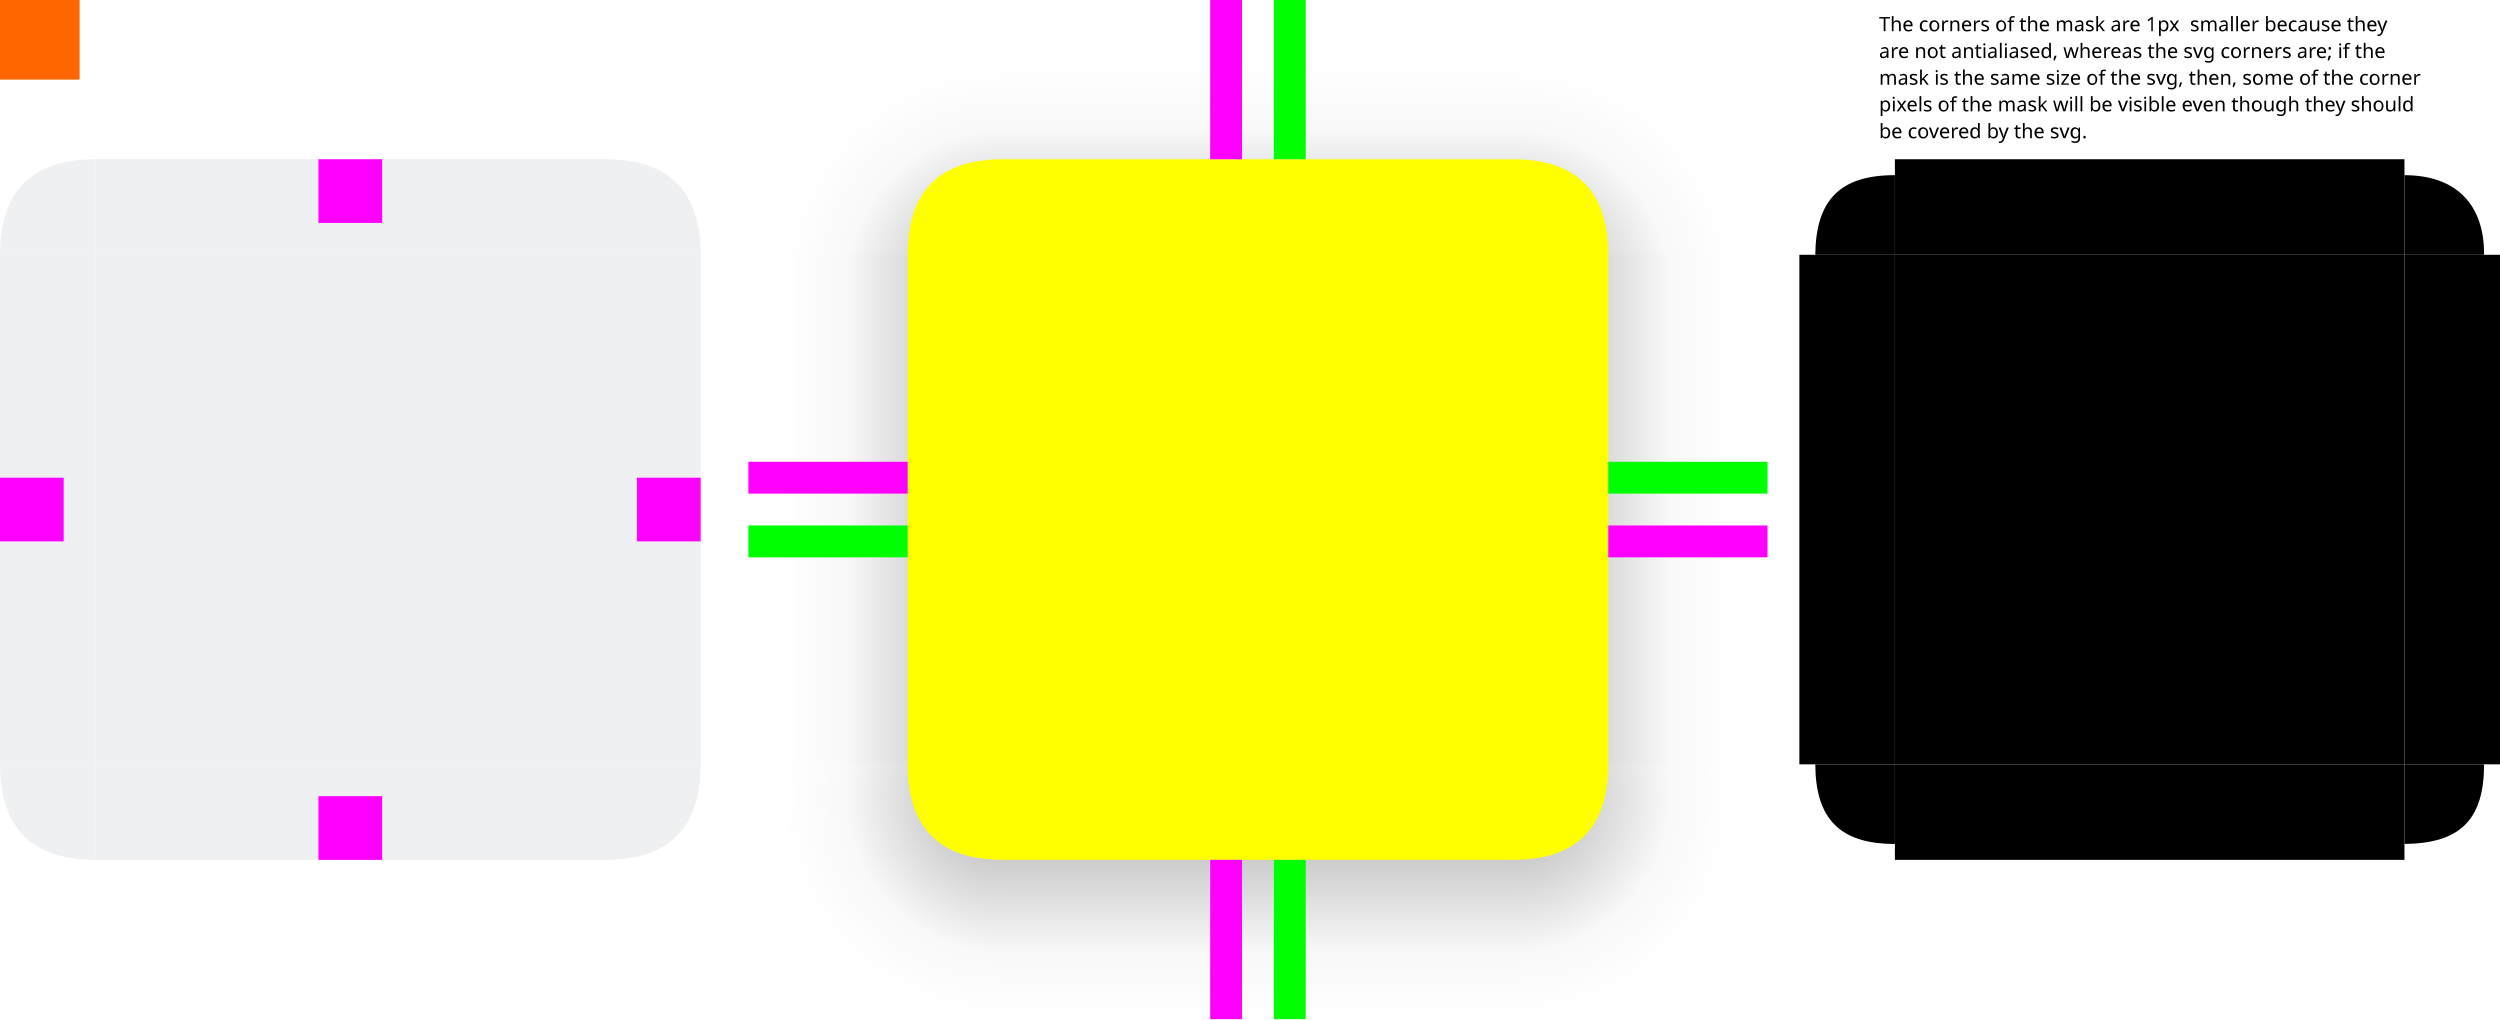
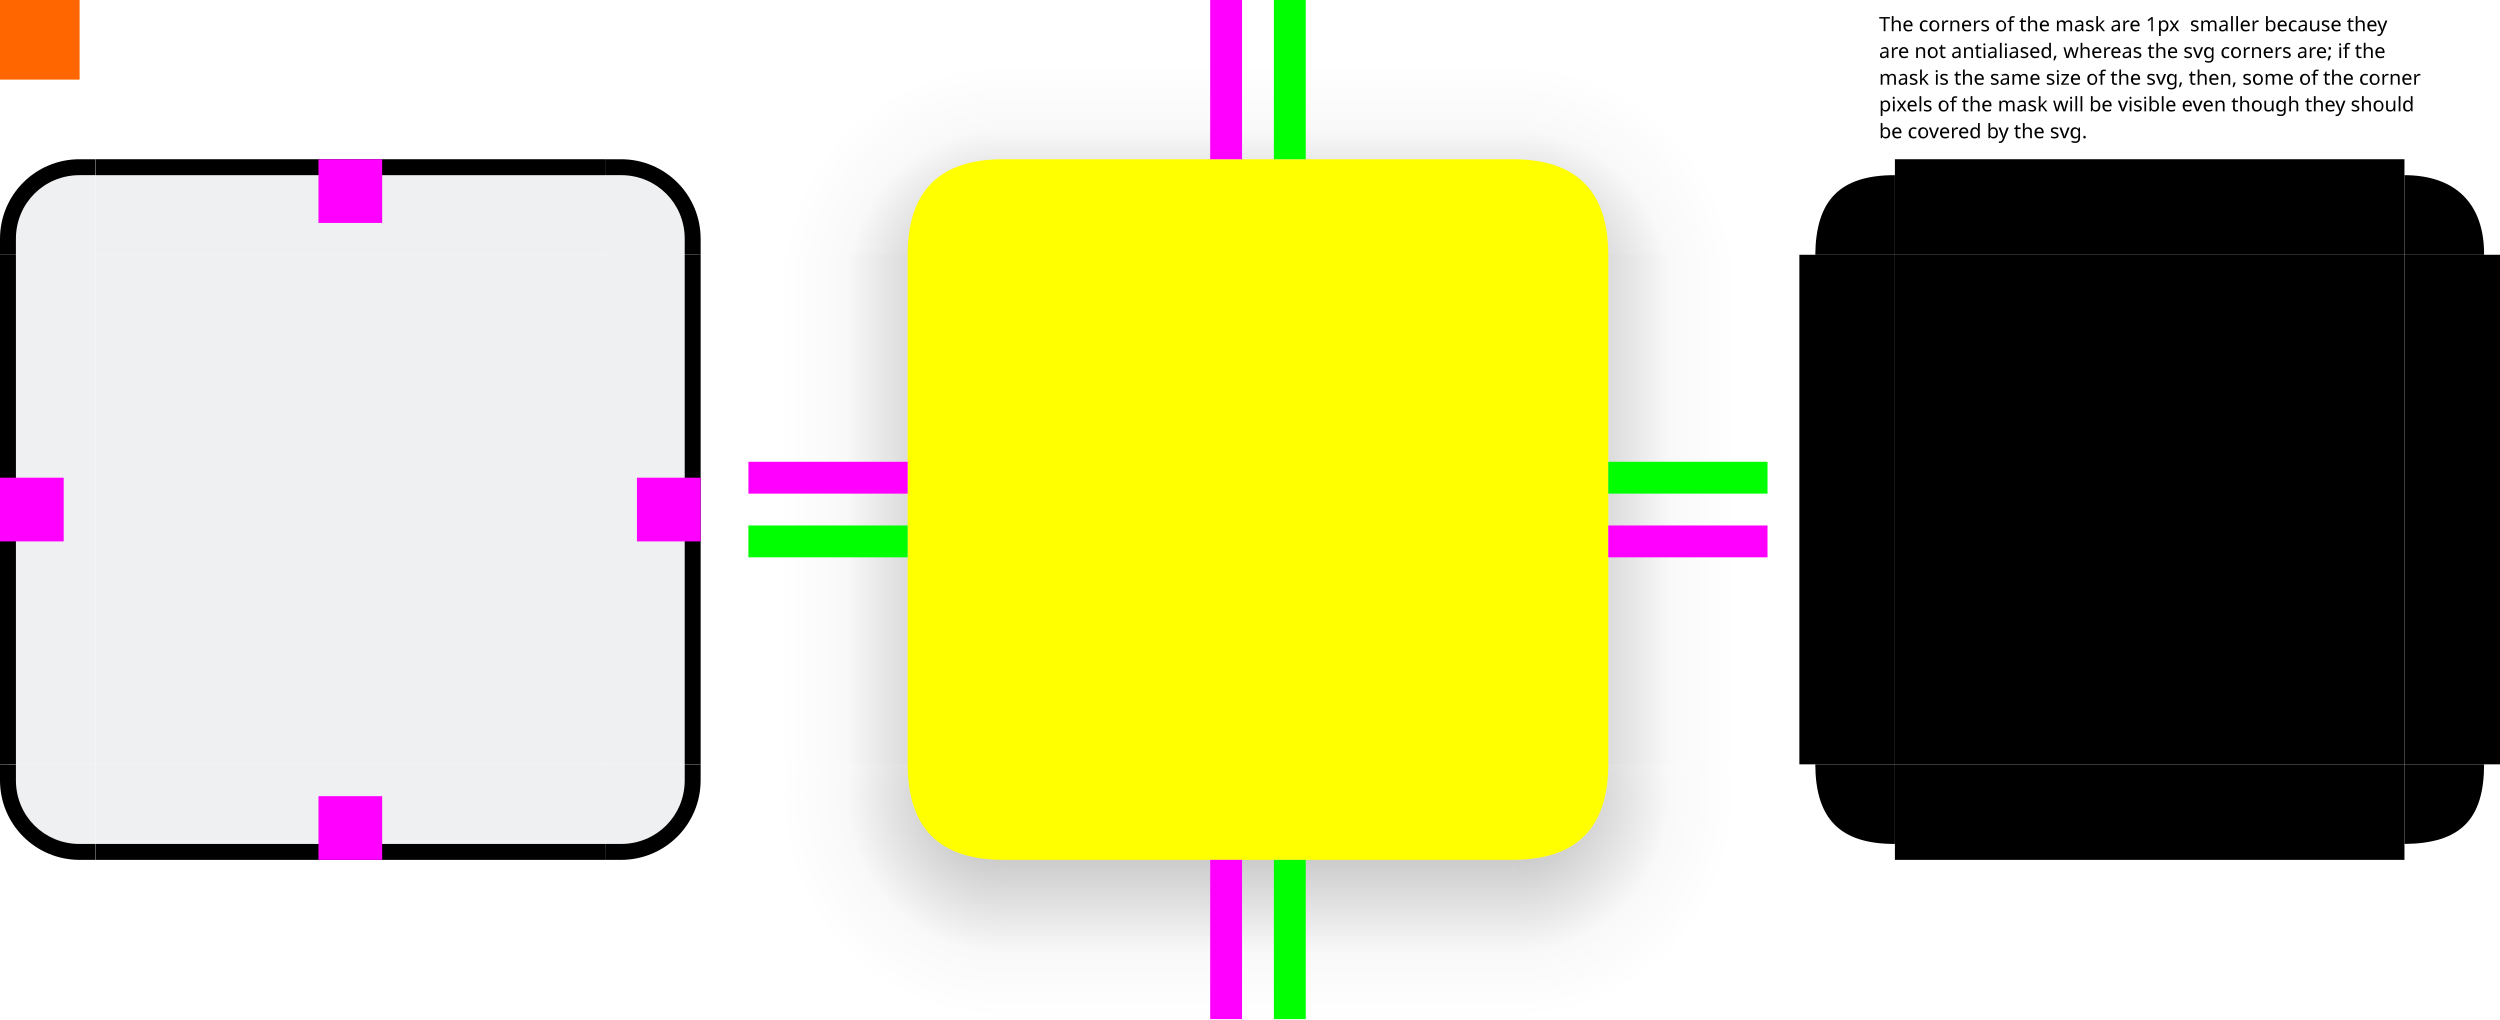
<svg xmlns="http://www.w3.org/2000/svg" xmlns:xlink="http://www.w3.org/1999/xlink" id="svg2" height="64" viewBox="0 0 157 64" width="157" version="1.1">
  <defs id="defs15">
    <style type="text/css" id="current-color-scheme">
            .ColorScheme-Text {
                color:#232629;
                stop-color:#232629;
            }
            .ColorScheme-Background {
                color:#eff0f1;
                stop-color:#eff0f1;
            }
        </style>
    <linearGradient id="shadow-side" gradientUnits="userSpaceOnUse">
      <stop id="stop1762" offset="0" style="stop-color:#000;stop-opacity:.2" />
      <stop id="stop1760" offset=".333" style="stop-color:#000;stop-opacity:.1" />
      <stop id="stop1758" offset=".5" style="stop-color:#000;stop-opacity:.05" />
      <stop id="stop1756" offset=".583" style="stop-color:#000;stop-opacity:.025" />
      <stop id="stop1754" offset="1" style="stop-color:#000;stop-opacity:0" />
    </linearGradient>
    <linearGradient id="shadow-corner" gradientUnits="userSpaceOnUse">
      <stop id="stop11958" offset="0" style="stop-color:#000;stop-opacity:1" />
      <stop id="stop11960" offset=".286" style="stop-color:#000;stop-opacity:.2" />
      <stop id="stop11962" offset=".524" style="stop-color:#000;stop-opacity:.1" />
      <stop id="stop11966" offset=".643" style="stop-color:#000;stop-opacity:.05" />
      <stop id="stop11968" offset=".702" style="stop-color:#000;stop-opacity:.025" />
      <stop id="stop11970" offset="1" style="stop-color:#000;stop-opacity:0" />
    </linearGradient>
    <radialGradient xlink:href="#shadow-corner" id="radialGradient3268-6-6" cx="93.143" cy="50" fx="93.143" fy="50" r="6.5" gradientUnits="userSpaceOnUse" gradientTransform="matrix(0,2.153846,-2.153846,0,107.6923,-202.6154)" />
    <linearGradient xlink:href="#shadow-side" id="linearGradient4945" gradientUnits="userSpaceOnUse" x1="16" y1="14" x2="16" y2="4" />
    <linearGradient xlink:href="#shadow-side" id="linearGradient1734" gradientUnits="userSpaceOnUse" x1="16" y1="6" x2="16" y2="16" />
    <linearGradient xlink:href="#shadow-side" id="linearGradient1984" gradientUnits="userSpaceOnUse" x1="12" y1="16" x2="2" y2="16" />
    <linearGradient xlink:href="#shadow-side" id="linearGradient8667" gradientUnits="userSpaceOnUse" x1="4" y1="16" x2="14" y2="16" />
    <radialGradient xlink:href="#shadow-corner" id="radialGradient3268" cx="95" cy="50" fx="95" fy="50" r="6.5" gradientUnits="userSpaceOnUse" gradientTransform="matrix(0,2.153846,-2.153846,0,107.6923,-202.6154)" />
    <radialGradient xlink:href="#shadow-corner" id="radialGradient3268-4" cx="95" cy="50" fx="95" fy="50" r="6.5" gradientUnits="userSpaceOnUse" gradientTransform="matrix(0,2.153846,-2.153846,0,107.6923,-202.6154)" />
    <radialGradient xlink:href="#shadow-corner" id="radialGradient3268-6" cx="93.143" cy="50" fx="93.143" fy="50" r="6.5" gradientUnits="userSpaceOnUse" gradientTransform="matrix(0,2.153846,-2.153846,0,107.6923,-202.6154)" />
  </defs>
  <g id="shadow-bottomright-9" transform="translate(95,48)" />
  <rect id="hint-tile-center" height="5" style="fill:#ff6600" width="5" x="0" y="0" />
  <g id="top" transform="translate(6,10)">
    <rect id="rect4152" height="6" style="fill:currentColor" class="ColorScheme-Background" width="32" x="0" y="0" />
+     <path d="M 0,0 V 1 H 32 V 0 Z" id="path1785-1" class="ColorScheme-Frame" fill="currentColor" />
  </g>
  <g id="bottom" transform="translate(6,48)">
    <rect id="rect4148" height="6" style="fill:currentColor" class="ColorScheme-Background" width="32" x="0" y="0" />
+     <path d="M 0,5 V 6 H 32 V 5 Z" id="path1785" class="ColorScheme-Frame" fill="currentColor" />
  </g>
  <g id="left" transform="translate(0,16)">
    <rect id="rect4144" height="32" style="fill:currentColor" class="ColorScheme-Background" width="6" x="0" y="0" />
+     <path d="M 0,32 H 1 V 0 H 0 Z" id="path1785-9" class="ColorScheme-Frame" fill="currentColor" />
  </g>
  <g id="right" transform="translate(38,16)">
    <rect id="rect4140" height="32" style="fill:currentColor" class="ColorScheme-Background" width="6" x="0" y="0" />
+     <path d="M 5,32 H 6 V 0 H 5 Z" id="path1785-7" class="ColorScheme-Frame" fill="currentColor" />
  </g>
  <g id="center" transform="translate(6,16)">
    <rect id="rect4138" height="32" style="fill:currentColor" class="ColorScheme-Background" width="32" x="0" y="0" />
  </g>
  <g id="topleft" transform="translate(0,10)">
    <path d="M 0,6 H 6 V 0 C 2,0 0,2 0,6 Z" style="fill:currentColor" class="ColorScheme-Background" id="path3115" />
+     <path d="M 1e-5,6 H 0.999 V 5 c 0,-2.233 1.766,-4 3.997,-4 h 0.999 l 0.004,-1 H 4.997 C 2.229,0 0,2.23 0,5 Z" style="fill:currentColor;stroke-width:1" class="ColorScheme-Frame" id="path1308-6-7" />
  </g>
  <g id="topright" transform="translate(38,10)">
    <path d="M 0,0 V 6 H 6 C 6,2 4,0 0,0 Z" style="fill:currentColor" class="ColorScheme-Background" id="path3118" />
+     <path d="m 0,1e-5 v 0.999 h 1 c 2.233,0 4,1.766 4,3.997 V 5.996 L 6,6 V 4.997 C 6,2.229 3.77,0 1,0 Z" style="fill:currentColor;stroke-width:1" class="ColorScheme-Frame" id="path1308-6-6" />
  </g>
  <g id="bottomleft" transform="translate(0,48)">
    <path d="M 6,6 V 0 H 0 c 0,4 2,6 6,6 z" style="fill:currentColor" class="ColorScheme-Background" id="path3124" />
+     <path d="M 6,6 V 5.001 H 5 c -2.233,0 -4,-1.766 -4,-3.997 V 0.004 L 0,0 V 1.003 C 0,3.771 2.23,6 5,6 Z" style="fill:currentColor;stroke-width:1" class="ColorScheme-Frame" id="path1308-6" />
  </g>
  <g id="bottomright" transform="translate(38,48)">
    <path d="M 0,6 V 0 H 6 C 6,4 4,6 0,6 Z" style="fill:currentColor" class="ColorScheme-Background" id="path3121" />
+     <path d="M 6,0 H 5.001 v 1 c 0,2.233 -1.766,4 -3.997,4 H 0.004 L 0,6 H 1.003 C 3.771,6 6,3.77 6,1 Z" style="fill:currentColor;stroke-width:1" class="ColorScheme-Frame" id="path1308-6-3" />
  </g>
  <rect id="hint-top-margin" height="4" style="fill:#ff00ff;stroke-width:1" width="4" x="20" y="10" />
  <rect id="hint-bottom-margin" height="4" style="fill:#ff00ff;stroke-width:1" width="4" x="20" y="50" />
  <rect id="hint-right-margin" height="4" style="fill:#ff00ff;stroke-width:1" width="4" x="40" y="30" />
  <rect id="hint-left-margin" height="4" style="fill:#ff00ff;stroke-width:1" width="4" x="0" y="30" />
  <rect id="hint-top-inset" height="9.9999999e-09" style="fill:#00ff00" width="4" x="20" y="10" />
  <rect id="hint-bottom-inset" height="9.9999999e-09" style="fill:#00ff00" width="4" x="20" y="54" />
  <rect id="hint-left-inset" height="4" style="fill:#00ff00" width="9.9999999e-09" x="0" y="30" />
  <rect id="hint-right-inset" height="4" style="fill:#00ff00" width="9.9999999e-09" x="44" y="30" />
  <rect id="mask-top" height="6" width="32" x="119" y="10" />
  <rect id="mask-center" height="32" width="32" x="119" y="16" />
  <rect id="mask-bottom" height="6" transform="scale(1,-1)" width="32" x="119" y="-54" />
  <rect id="mask-left" height="32" width="6" x="113" y="16" />
  <rect id="mask-right" height="32" width="6" x="151" y="16" />
  <path id="mask-topleft" d="m 114,16 h -1 6 v -6 1 c -3.457,-0.005 -4.963,1.573 -5,5 z" />
  <g id="shadow-center" transform="translate(63,16)">
    <rect id="rect4908" height="32" style="opacity:0.001;fill-opacity:0.001" width="32" x="0" y="0" />
  </g>
  <path style="fill:#ffff00;stroke-width:2;stroke-linecap:round" d="m 63,10 h 32 c 4,0 6,2 6,6 v 32 c 0,4 -2,6 -6,6 H 63 c -4,0 -6,-2 -6,-6 V 16 c 0,-4 2,-6 6,-6 z" id="path838" />
  <g id="shadow-topleft" transform="rotate(180,31.5,8)">
    <path d="M 0,6 V 0 H 6 C 6,4 4,6 0,6 Z" style="opacity:0.001;fill:#000000;fill-opacity:0.004" id="path95-4-2" />
    <path id="path2368-7-5" style="fill:url(#radialGradient3268-6-6);fill-opacity:1;fill-rule:evenodd;stroke-width:1" d="M 6,0 C 6,4 4,6 0,6 V 16 H 3 C 10.18,16 16,10.18 16,3 V 0 Z" />
  </g>
  <g id="shadow-top" transform="translate(63)">
    <rect id="st" height="10" width="32" style="fill:url(#linearGradient4945);fill-opacity:1" x="0" y="0" />
    <rect id="rect1546" height="6" style="opacity:0.001;fill:#000000;fill-opacity:0.004;fill-rule:evenodd" width="32" y="10" x="0" />
  </g>
  <g id="shadow-bottom" transform="translate(63,48)">
    <rect id="rect1546-6" height="6" style="opacity:0.001;fill:#000000;fill-opacity:0.004;fill-rule:evenodd" width="32" x="0" y="0" />
    <rect id="sb" height="10" width="32" y="6" style="fill:url(#linearGradient1734);fill-opacity:1" x="0" />
  </g>
  <g id="shadow-left" transform="translate(47,16)">
    <rect id="sl" height="32" width="10" style="fill:url(#linearGradient1984);fill-opacity:1" x="0" y="0" />
    <rect id="rect1546-3-7" height="32" style="opacity:0.001;fill:#000000;fill-opacity:0.004;fill-rule:evenodd" width="6" x="10" y="0" />
  </g>
  <g id="shadow-right" transform="translate(95,16)">
    <rect id="rect1546-3" height="32" style="opacity:0.001;fill:#000000;fill-opacity:0.004;fill-rule:evenodd" width="6" x="0" y="0" />
    <rect id="sr" height="32" width="10" x="6" style="fill:url(#linearGradient8667);fill-opacity:1" y="0" />
  </g>
  <rect id="shadow-hint-top-margin" height="10" style="fill:#ff00ff" width="2" x="76" y="0" />
  <rect id="shadow-hint-bottom-margin" height="10" style="fill:#ff00ff" width="2" x="76" y="54" />
  <rect id="shadow-hint-right-margin" height="2" style="fill:#ff00ff" width="10" x="101" y="33" />
  <rect id="shadow-hint-left-margin" height="2" style="fill:#ff00ff" width="10" x="47" y="29" />
  <rect id="shadow-hint-top-inset" height="10" style="fill:#00ff00" width="2" x="80" y="0" />
  <rect id="shadow-hint-bottom-inset" height="10" style="fill:#00ff00" width="2" x="80" y="54" />
  <rect id="shadow-hint-right-inset" height="2" style="fill:#00ff00" width="10" x="101" y="29" />
  <rect id="shadow-hint-left-inset" height="2" style="fill:#00ff00" width="10" x="47" y="33" />
  <g id="shadow-bottomright" transform="translate(95,48)">
    <path d="M 0,6 V 0 H 6 C 6,3.999 3.98,6 0,6 Z" style="opacity:0.001;fill:#000000;fill-opacity:0.004" id="path95" />
    <path id="path2368" style="fill:url(#radialGradient3268);fill-opacity:1;fill-rule:evenodd;stroke-width:1" d="M 6,0 C 6,4 4,6 0,6 V 16 H 3 C 10.18,16 16,10.18 16,3 V 0 Z" />
  </g>
  <g id="shadow-bottomleft" transform="matrix(-1,0,0,1,63,48)">
    <path d="M 3,6 H 0 V 0 H 6 V 3 C 6,4.657 4.657,6 3,6 Z" style="opacity:0.001;fill:#000000;fill-opacity:0.004" id="path95-1" />
    <path id="path2368-0" style="fill:url(#radialGradient3268-4);fill-opacity:1;fill-rule:evenodd;stroke-width:1" d="M 6,0 C 6,3.999 3.995,6 0,6 V 16 H 3 C 10.18,16 16,10.18 16,3 V 0 Z" />
  </g>
  <g id="shadow-topright" transform="matrix(1,0,0,-1,95,16)">
    <path d="M 3,6 H 0 V 0 H 6 V 3 C 6,4.657 4.657,6 3,6 Z" style="opacity:0.001;fill:#000000;fill-opacity:0.004" id="path95-4" />
    <path id="path2368-7" style="fill:url(#radialGradient3268-6);fill-opacity:1;fill-rule:evenodd;stroke-width:1" d="M 6,0 C 6,3.988 3.974,6 0,6 V 16 H 3 C 10.18,16 16,10.18 16,3 V 0 Z" />
  </g>
  <path id="mask-topright" d="m 156,16 h 1 -6 v -6 1 c 3.233,0.006 5.021,1.824 5,5 z" />
  <path id="mask-bottomright" d="m 156,48 h 1 -6 v 6 -1 c 3.531,-0.032 5,-1.554 5,-5 z" />
  <path id="mask-bottomleft" d="m 114,48 h -1 6 v 6 -1 c -3.457,0.005 -4.984,-1.58 -5,-5 z" />
  <text xml:space="preserve" style="font-stretch:condensed;font-size:1.252px;font-family:Impact;-inkscape-font-specification:'Impact Condensed';text-align:start;text-anchor:start;fill:#ff0000;stroke:#000000;stroke-width:5.729;stroke-linecap:round" x="118" y="1.958" id="text1204">
    <tspan id="tspan1202" x="118" y="1.958" style="font-style:normal;font-variant:normal;font-weight:normal;font-stretch:normal;font-size:1.252px;font-family:'Noto Sans';-inkscape-font-specification:'Noto Sans';text-align:start;text-anchor:start;fill:#000000;stroke:none;stroke-width:5.729">The corners of the mask are 1px  smaller because they</tspan>
    <tspan x="118" y="3.637" style="font-style:normal;font-variant:normal;font-weight:normal;font-stretch:normal;font-size:1.252px;font-family:'Noto Sans';-inkscape-font-specification:'Noto Sans';text-align:start;text-anchor:start;fill:#000000;stroke:none;stroke-width:5.729" id="tspan1358">are not antialiased, whereas the svg corners are; if the</tspan>
    <tspan x="118" y="5.317" style="font-style:normal;font-variant:normal;font-weight:normal;font-stretch:normal;font-size:1.252px;font-family:'Noto Sans';-inkscape-font-specification:'Noto Sans';text-align:start;text-anchor:start;fill:#000000;stroke:none;stroke-width:5.729" id="tspan1360">mask is the same size of the svg, then, some of the corner</tspan>
    <tspan x="118" y="6.996" style="font-style:normal;font-variant:normal;font-weight:normal;font-stretch:normal;font-size:1.252px;font-family:'Noto Sans';-inkscape-font-specification:'Noto Sans';text-align:start;text-anchor:start;fill:#000000;stroke:none;stroke-width:5.729" id="tspan1362">pixels of the mask will be visible even though they should</tspan>
    <tspan x="118" y="8.676" style="font-style:normal;font-variant:normal;font-weight:normal;font-stretch:normal;font-size:1.252px;font-family:'Noto Sans';-inkscape-font-specification:'Noto Sans';text-align:start;text-anchor:start;fill:#000000;stroke:none;stroke-width:5.729" id="tspan1364">be covered by the svg.</tspan>
  </text>
</svg>
